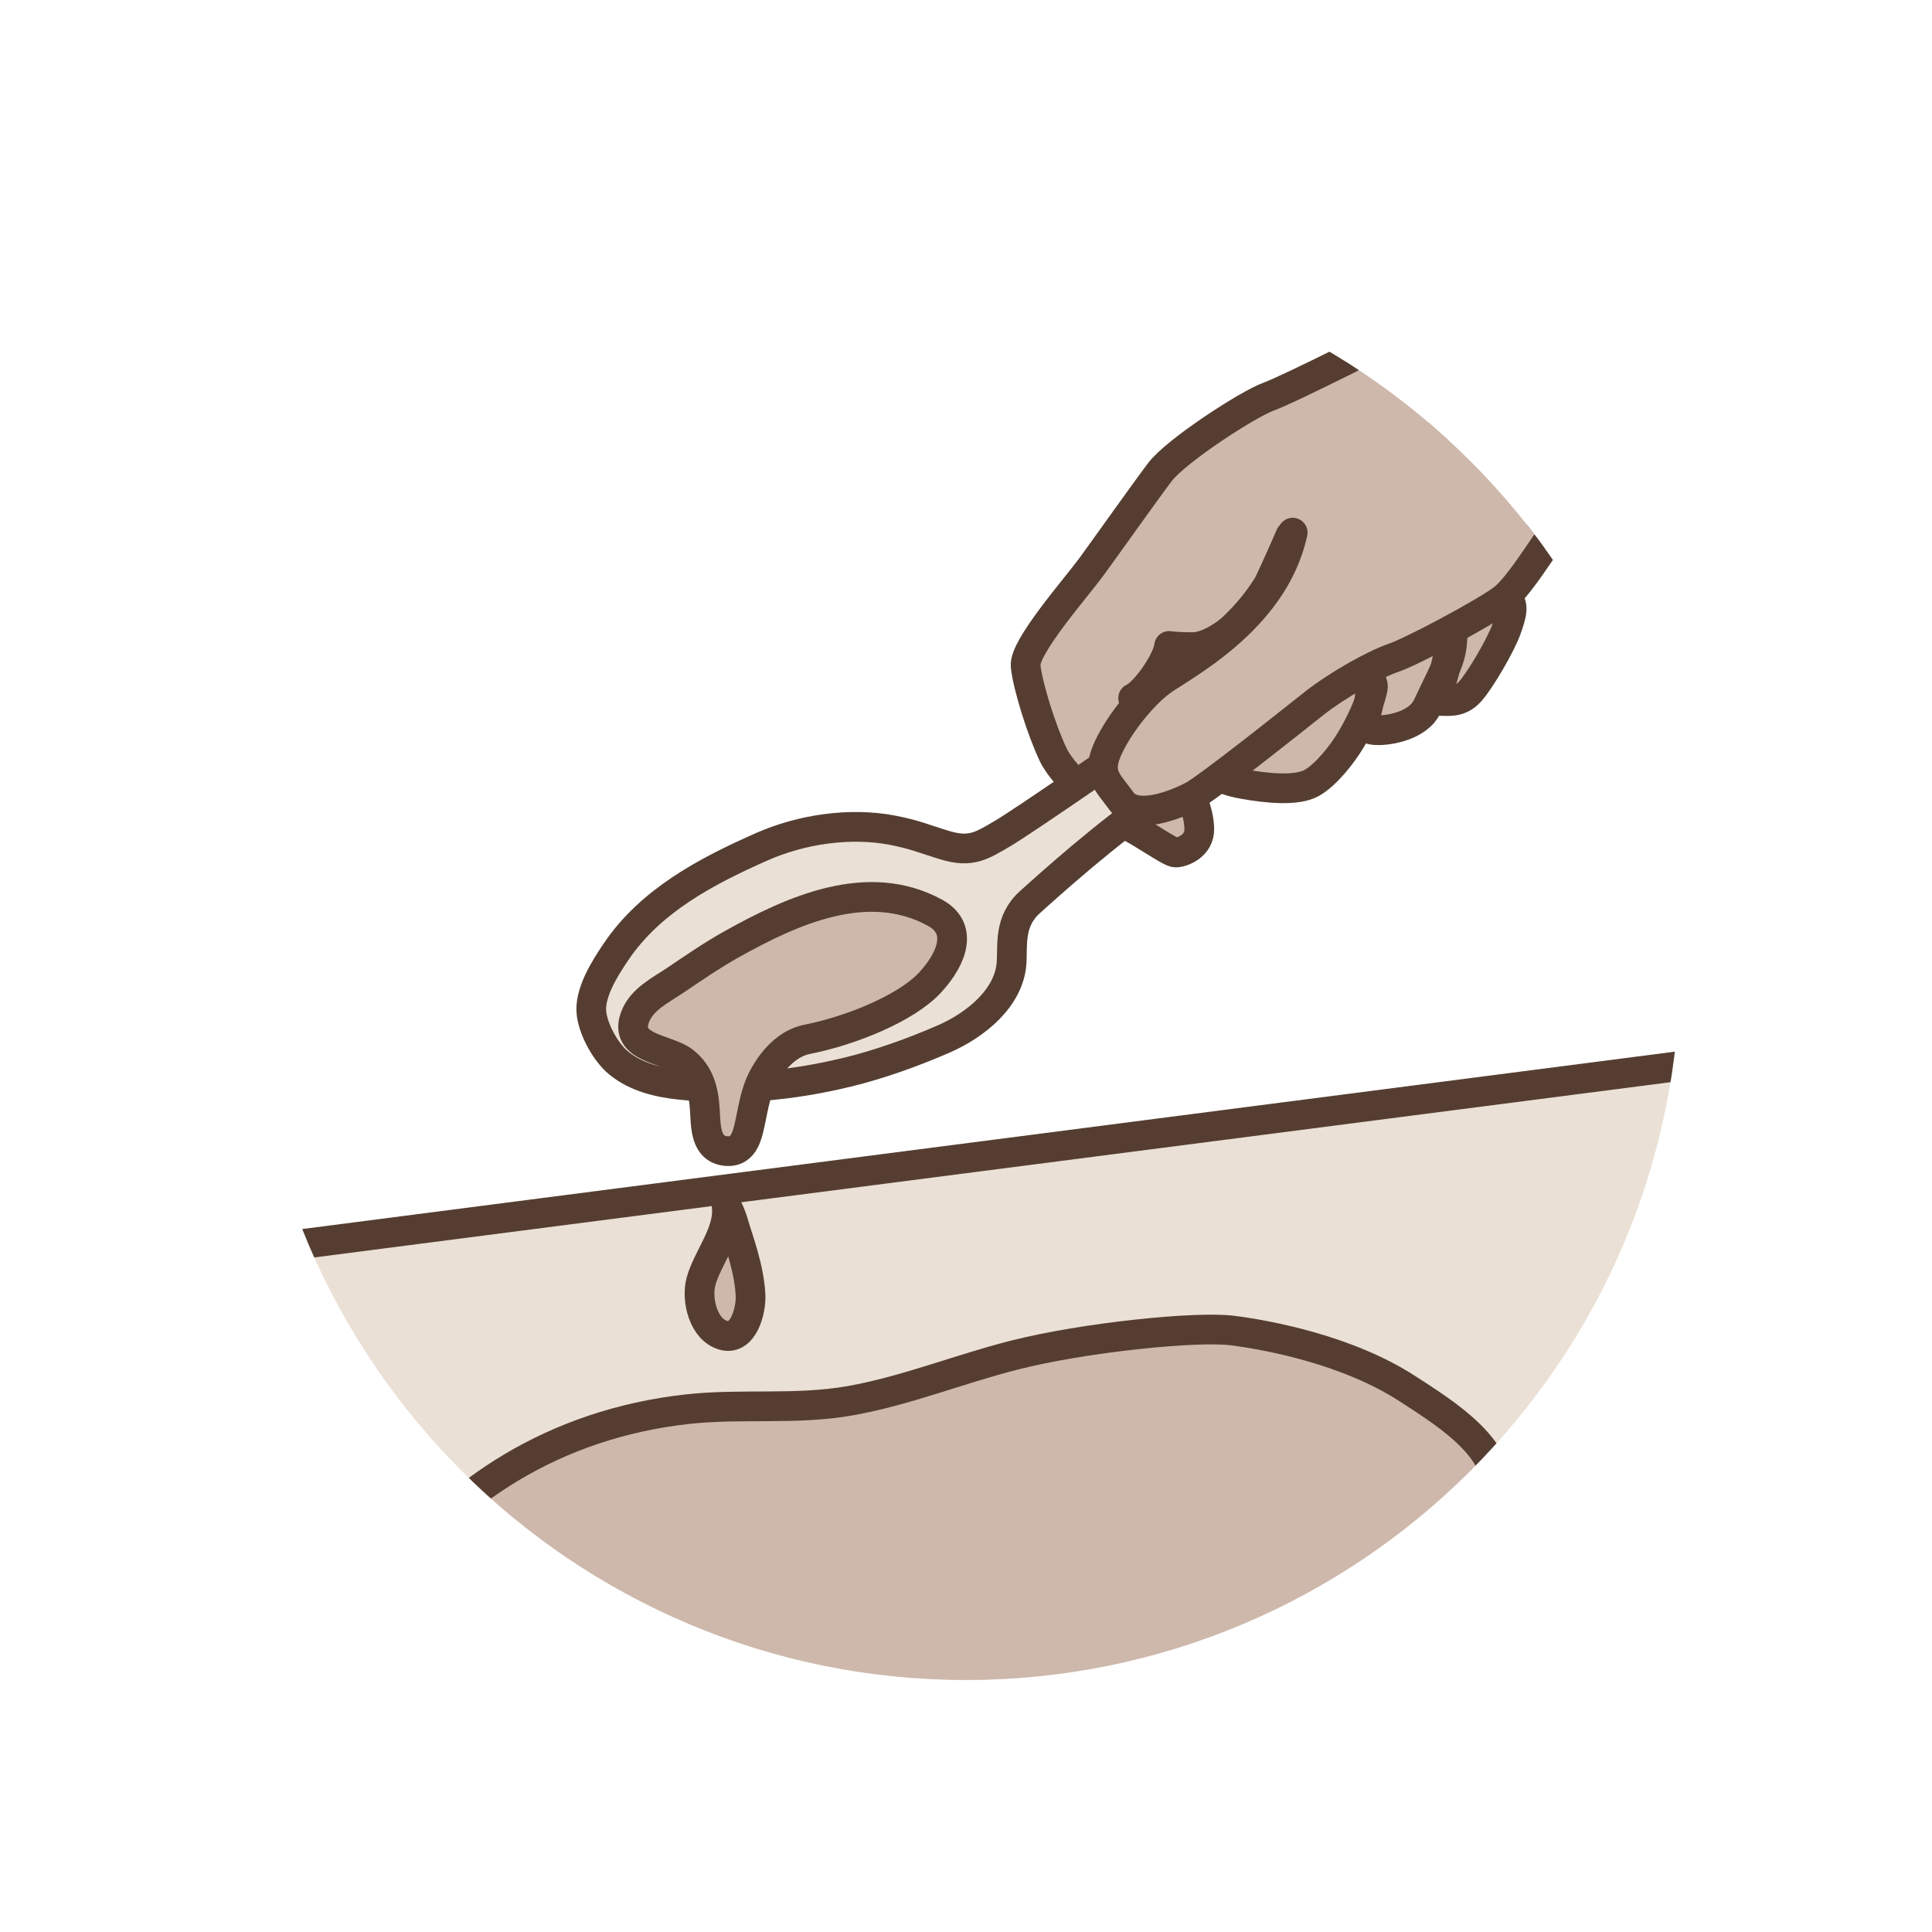
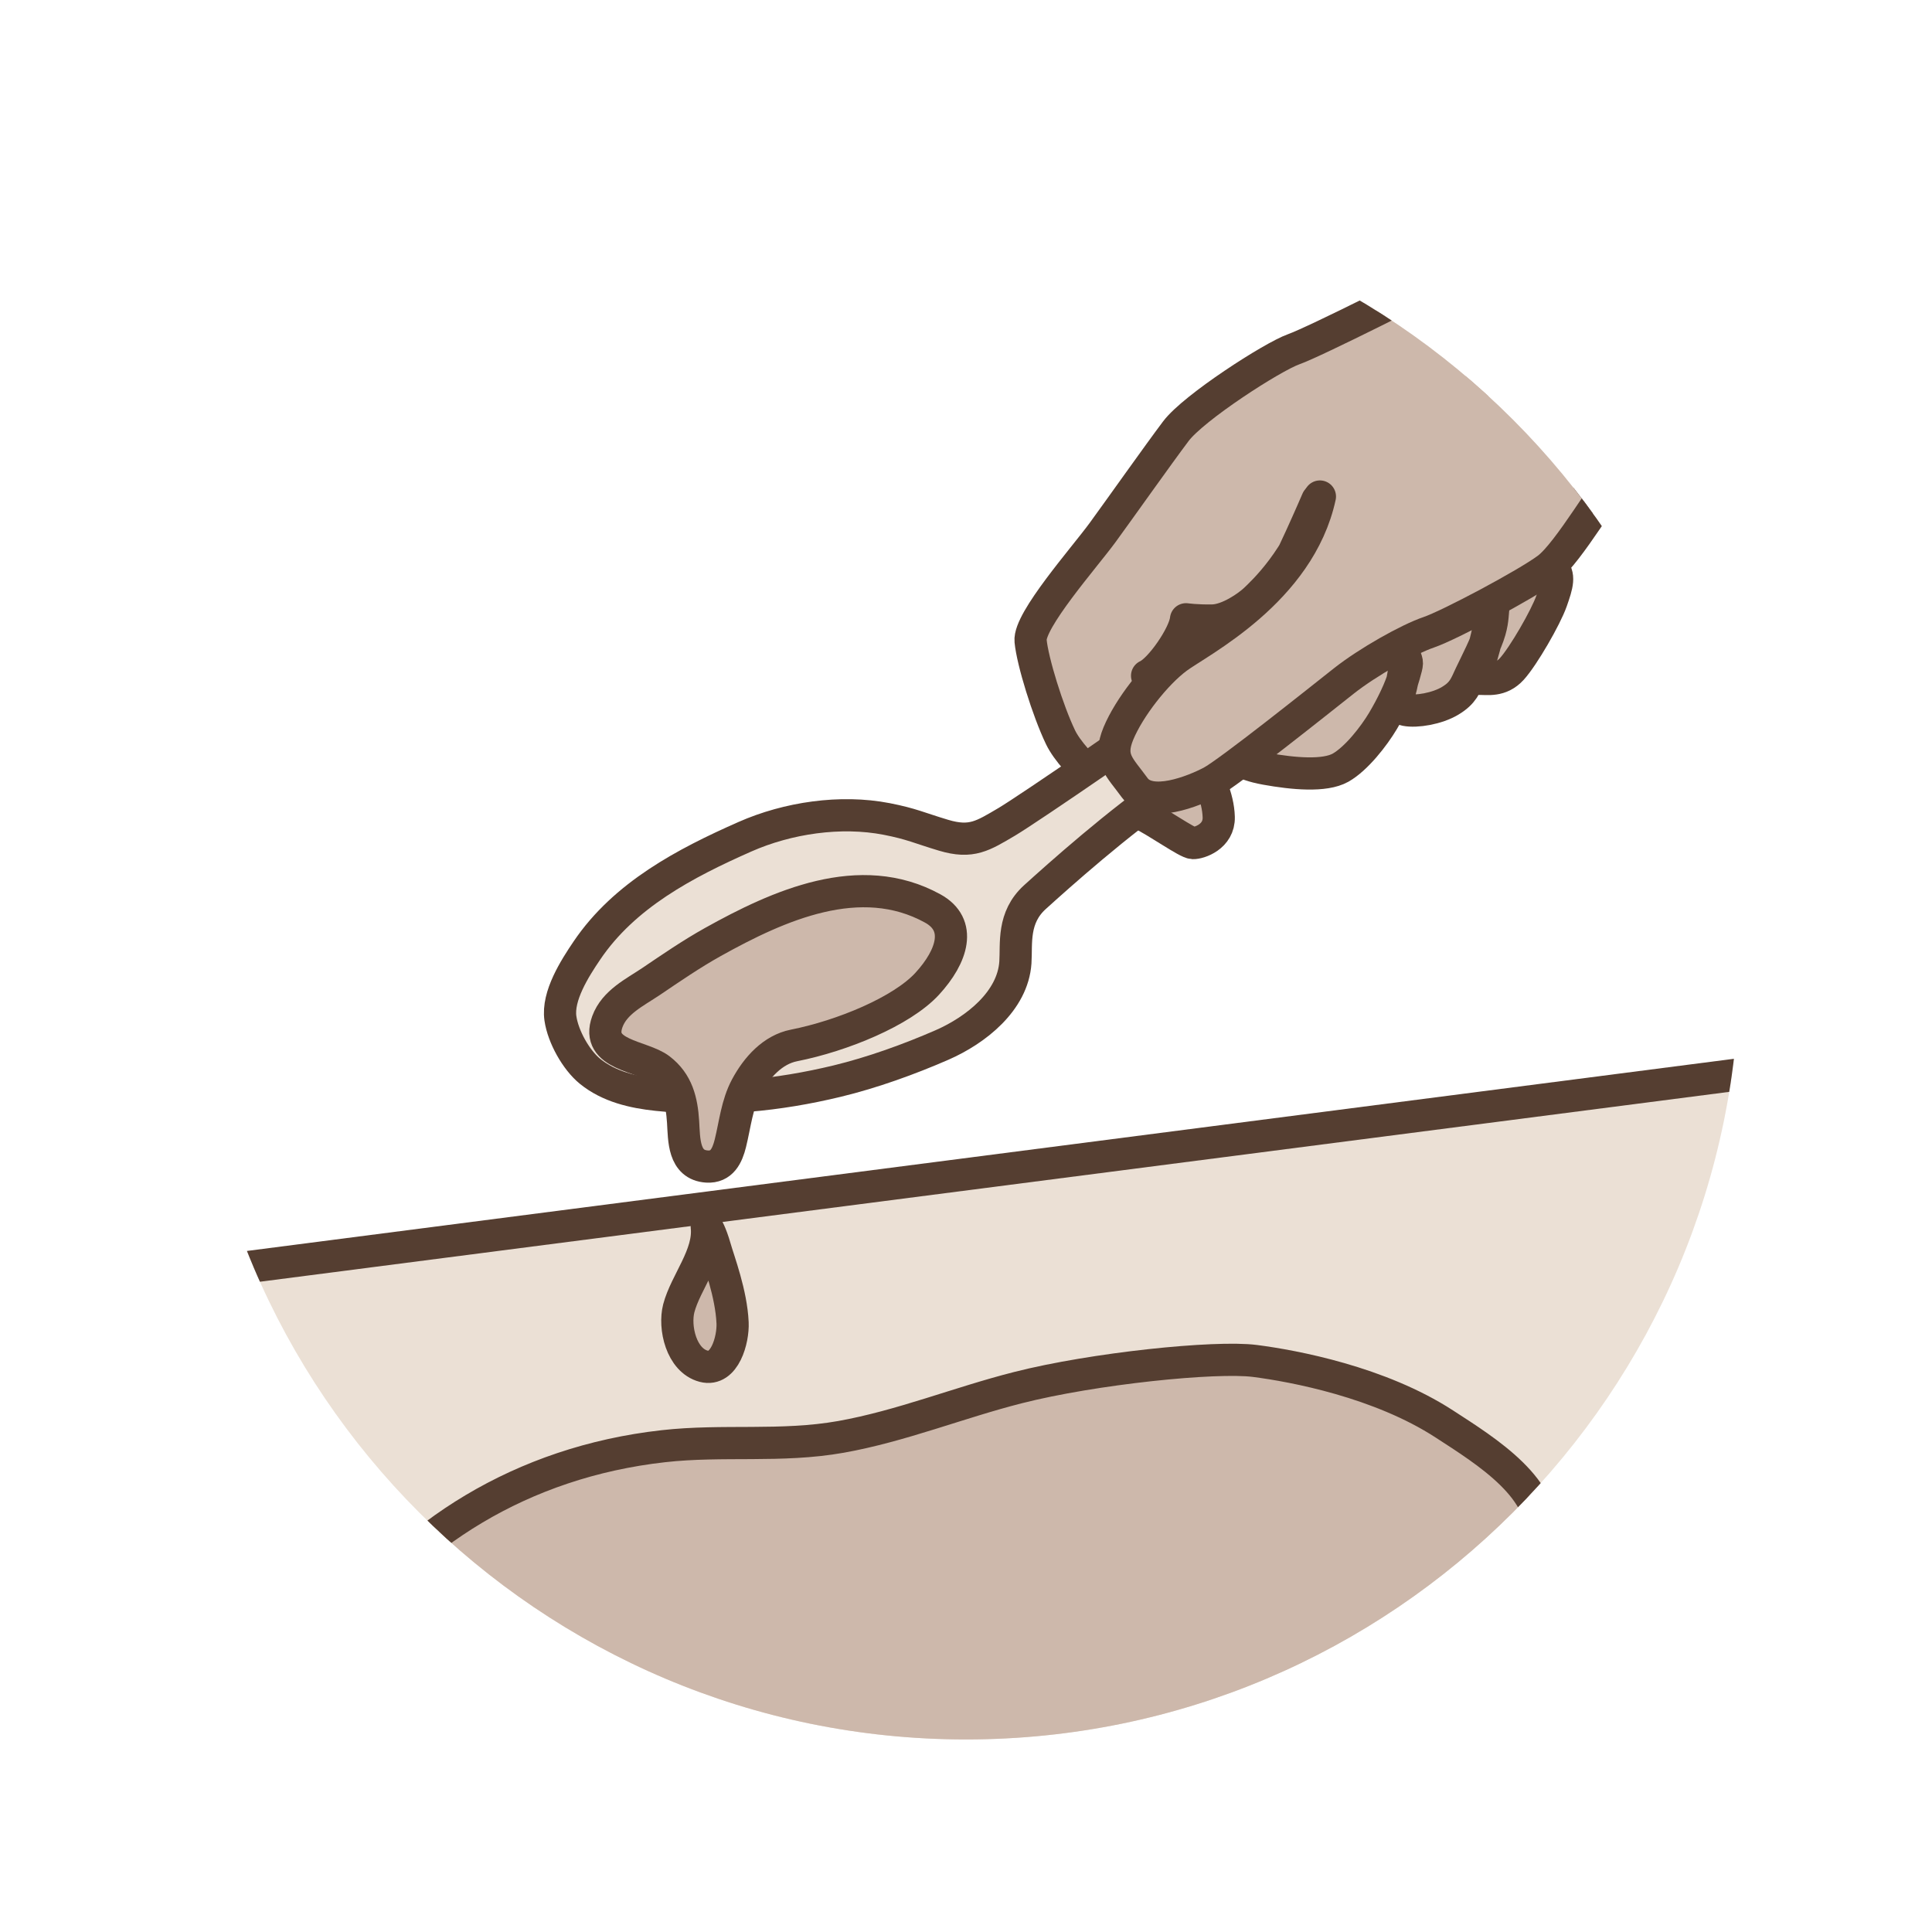
- <svg xmlns="http://www.w3.org/2000/svg" xmlns:xlink="http://www.w3.org/1999/xlink" version="1.1" id="Layer_1" x="0px" y="0px" width="65px" height="65px" viewBox="0 0 65 65" enable-background="new 0 0 65 65" xml:space="preserve">
+ <svg xmlns="http://www.w3.org/2000/svg" xmlns:xlink="http://www.w3.org/1999/xlink" version="1.1" id="Layer_1" x="0px" y="0px" width="60px" height="60px" viewBox="0 0 60 60" enable-background="new 0 0 60 60" xml:space="preserve">
  <g>
    <defs>
-       <path id="SVGID_1_" d="M32.5,56.52c-13.245,0-24.021-10.774-24.021-24.02S19.255,8.48,32.5,8.48S56.521,19.255,56.521,32.5    S45.745,56.52,32.5,56.52z" />
+       <path id="SVGID_21_" d="M30,54.02C16.755,54.02,5.979,43.245,5.979,30S16.755,5.98,30,5.98S54.021,16.755,54.021,30    S43.245,54.02,30,54.02z" />
    </defs>
    <clipPath id="SVGID_2_">
-       <use xlink:href="#SVGID_1_" overflow="visible" />
+       <use xlink:href="#SVGID_21_" overflow="visible" />
    </clipPath>
-     <path clip-path="url(#SVGID_2_)" fill="#CDB8AB" stroke="#553E31" stroke-linecap="round" stroke-linejoin="round" stroke-miterlimit="10" d="   M60.305,4.245c0,0-7.447,3.406-8.316,4.011c-0.87,0.605-3.497,2.2-4.3,2.632c-0.804,0.432-4.34,2.219-5.012,2.458   c-0.671,0.239-3.105,1.811-3.657,2.542c-0.552,0.732-1.728,2.397-2.284,3.159c-0.558,0.762-2.291,2.723-2.23,3.358   c0.06,0.636,0.533,2.165,0.93,2.992c0.396,0.827,1.947,2.104,2.487,2.368s1.438,0.91,1.625,0.917   c0.186,0.006,0.818-0.195,0.801-0.807s-0.324-1.266-0.594-1.631c-0.27-0.366-1.253-1.607-1.481-1.949   c-0.227-0.342,0.056-0.752-0.15-0.809c0.411-0.184,1.158-1.265,1.209-1.754c0,0,0.317,0.047,0.819,0.039   c0.5-0.01,1.116-0.448,1.331-0.654c0.213-0.207,1.394-1.279,1.927-3.091c0,0-0.936,2.184-1.391,2.901" />
-     <path clip-path="url(#SVGID_2_)" fill="#CDB8AB" stroke="#553E31" stroke-linecap="round" stroke-linejoin="round" stroke-miterlimit="10" d="   M40.941,25.999c0,0,0.018,0.223,0.875,0.378s1.822,0.239,2.314-0.035c0.492-0.277,1.037-0.979,1.319-1.452   c0.281-0.474,0.545-1.014,0.658-1.427c0.115-0.414,0.103-0.354,0.025-0.587c0.026,0.255-0.097,0.946-0.195,1.207   c-0.1,0.262-0.11,0.399,0.22,0.466c0.328,0.065,0.974-0.04,1.381-0.286c0.408-0.245,0.468-0.467,0.63-0.809   c0.162-0.341,0.492-0.978,0.6-1.361s0.075-0.53,0.131-0.893c0,0-0.274,1.457-0.442,1.828c-0.168,0.372-0.301,0.564-0.033,0.555   c0.268-0.009,0.668,0.087,1.028-0.309c0.359-0.396,1.053-1.599,1.232-2.108c0.179-0.509,0.27-0.803,0.021-1.039   c-0.249-0.237-4.416,1.891-4.416,1.891L40.941,25.999z" />
-     <path clip-path="url(#SVGID_2_)" fill="#EBE0D5" stroke="#553E31" stroke-linecap="round" stroke-linejoin="round" stroke-miterlimit="10" d="   M49.374,17.109c0,0-5.508,3.685-5.97,4.044c-0.461,0.361-3.143,2.303-3.993,2.975C38.56,24.8,34.44,27.622,33.77,28.02   c-0.745,0.438-1.097,0.679-1.967,0.419c-0.755-0.226-0.988-0.353-1.765-0.505c-1.434-0.279-3.077-0.034-4.402,0.551   c-1.864,0.823-3.745,1.813-4.907,3.531c-0.382,0.564-0.925,1.417-0.825,2.11c0.082,0.57,0.488,1.293,0.919,1.644   c0.59,0.48,1.347,0.653,2.085,0.731c1.893,0.2,3.747,0.019,5.594-0.427c1.089-0.264,2.231-0.675,3.257-1.123   c1.046-0.458,2.195-1.362,2.275-2.562c0.038-0.584-0.097-1.391,0.608-2.029c0.705-0.638,2.624-2.358,4.263-3.465   c1.64-1.106,7.522-5.027,8.529-5.699s4.055-2.898,4.055-2.898L49.374,17.109z" />
-     <polygon clip-path="url(#SVGID_2_)" fill="#EBE0D5" stroke="#553E31" stroke-miterlimit="10" points="-10.976,44.586    63.404,34.974 74.147,71.866 -5.193,77.066  " />
-     <path clip-path="url(#SVGID_2_)" fill="#CDB8AB" stroke="#553E31" stroke-linecap="round" stroke-linejoin="round" stroke-miterlimit="10" d="   M43.491,17.92c-0.638,2.945-3.752,4.503-4.43,5.006c-0.679,0.503-1.496,1.556-1.826,2.347c-0.329,0.792,0.028,1.035,0.504,1.691   c0.477,0.656,1.835,0.103,2.375-0.18c0.539-0.282,3.379-2.551,4.119-3.135c0.74-0.585,2.004-1.298,2.641-1.514   c0.636-0.217,3.024-1.485,3.685-1.977c0.659-0.49,1.84-2.578,2.326-3.058s1.067-1.283,1.64-1.808   c0.401-0.139,2.698-0.786,3.537-1.007s6.901-1.379,6.901-1.379l1.307-8.25l-5.145,0.156l-0.467-1.093" />
-     <path clip-path="url(#SVGID_2_)" fill="#CDB8AB" stroke="#553E31" stroke-linecap="round" stroke-linejoin="round" stroke-miterlimit="10" d="   M31.295,33.052c0.788-0.858,1.092-1.834,0.169-2.34c-2.255-1.239-4.79-0.091-6.825,1.043c-0.668,0.373-1.292,0.802-1.924,1.229   c-0.502,0.338-1.131,0.637-1.353,1.244c-0.381,1.047,1.08,1.052,1.629,1.474c0.545,0.417,0.682,0.987,0.723,1.642   c0.034,0.55,0.007,1.335,0.741,1.384c0.463,0.029,0.631-0.337,0.727-0.721c0.146-0.59,0.201-1.202,0.492-1.75   c0.33-0.616,0.83-1.161,1.484-1.29C28.656,34.67,30.507,33.909,31.295,33.052z" />
-     <path clip-path="url(#SVGID_2_)" fill="#CDB8AB" stroke="#553E31" stroke-linecap="round" stroke-linejoin="round" stroke-miterlimit="10" d="   M24.449,40.591c0.099,0.877-0.656,1.726-0.869,2.54c-0.152,0.588,0.074,1.615,0.774,1.799c0.654,0.171,0.921-0.834,0.897-1.35   c-0.042-0.914-0.42-1.895-0.546-2.337C24.58,40.802,24.449,40.591,24.449,40.591z" />
-     <path clip-path="url(#SVGID_2_)" fill="#CDB8AB" stroke="#553E31" stroke-linecap="round" stroke-linejoin="round" stroke-miterlimit="10" d="   M34.114,45.594c-1.832,0.465-3.634,1.198-5.5,1.53c-1.855,0.329-3.664,0.081-5.512,0.289c-4.422,0.495-7.897,2.754-10.112,5.837   c-1.293,1.801-1.985,4.736,0.73,5.543c1.427,0.425,3.143,0.03,4.674-0.183c2.575-0.358,5.133-0.708,7.662-0.448   c2.176,0.225,4.298,0.628,6.57,0.509c2.493-0.134,4.974-0.632,7.411-1.247c3.449-0.871,9.829-3.807,10.316-7.055   c0.241-1.609-1.682-2.792-2.998-3.646c-2.001-1.3-4.663-1.801-5.887-1.958C40.246,44.609,36.462,44.996,34.114,45.594z" />
+     <path clip-path="url(#SVGID_2_)" fill="#CDB8AB" stroke="#553E31" stroke-linecap="round" stroke-linejoin="round" stroke-miterlimit="10" d="   M57.805,1.745c0,0-7.447,3.406-8.316,4.011c-0.87,0.605-3.497,2.2-4.3,2.632c-0.804,0.432-4.34,2.219-5.012,2.458   c-0.671,0.239-3.105,1.811-3.657,2.542c-0.552,0.732-1.728,2.397-2.284,3.159c-0.558,0.762-2.291,2.723-2.23,3.358   c0.06,0.636,0.533,2.165,0.93,2.992c0.396,0.827,1.947,2.104,2.487,2.368s1.438,0.91,1.625,0.917   c0.186,0.006,0.818-0.195,0.801-0.807s-0.324-1.266-0.594-1.631c-0.27-0.366-1.253-1.607-1.481-1.949   c-0.227-0.342,0.056-0.752-0.15-0.809c0.411-0.184,1.158-1.265,1.209-1.754c0,0,0.317,0.047,0.819,0.039   c0.5-0.01,1.116-0.448,1.331-0.654c0.213-0.207,1.394-1.279,1.927-3.091c0,0-0.936,2.184-1.391,2.901" />
+     <path clip-path="url(#SVGID_2_)" fill="#CDB8AB" stroke="#553E31" stroke-linecap="round" stroke-linejoin="round" stroke-miterlimit="10" d="   M38.441,23.499c0,0,0.018,0.223,0.875,0.378s1.822,0.239,2.314-0.035c0.492-0.277,1.037-0.979,1.319-1.452   c0.281-0.474,0.545-1.014,0.658-1.427c0.115-0.414,0.103-0.354,0.025-0.587c0.026,0.255-0.097,0.946-0.195,1.207   c-0.1,0.262-0.11,0.399,0.22,0.466c0.328,0.065,0.974-0.04,1.381-0.286c0.408-0.245,0.468-0.467,0.63-0.809   c0.162-0.341,0.492-0.978,0.6-1.361s0.075-0.53,0.131-0.893c0,0-0.274,1.457-0.442,1.828c-0.168,0.372-0.301,0.564-0.033,0.555   c0.268-0.009,0.668,0.087,1.028-0.309c0.359-0.396,1.053-1.599,1.232-2.108c0.179-0.509,0.27-0.803,0.021-1.039   c-0.249-0.237-4.416,1.891-4.416,1.891L38.441,23.499z" />
+     <path clip-path="url(#SVGID_2_)" fill="#EBE0D5" stroke="#553E31" stroke-linecap="round" stroke-linejoin="round" stroke-miterlimit="10" d="   M46.874,14.609c0,0-5.508,3.685-5.97,4.044c-0.461,0.361-3.143,2.303-3.993,2.975C36.06,22.3,31.94,25.122,31.27,25.52   c-0.745,0.438-1.097,0.679-1.967,0.419c-0.755-0.226-0.988-0.353-1.765-0.505c-1.434-0.279-3.077-0.034-4.402,0.551   c-1.864,0.823-3.745,1.813-4.907,3.531c-0.382,0.564-0.925,1.417-0.825,2.11c0.082,0.57,0.488,1.293,0.919,1.644   c0.59,0.48,1.347,0.653,2.085,0.731c1.893,0.2,3.747,0.019,5.594-0.427c1.089-0.264,2.231-0.675,3.257-1.123   c1.046-0.458,2.195-1.362,2.275-2.562c0.038-0.584-0.097-1.391,0.608-2.029c0.705-0.638,2.624-2.358,4.263-3.465   c1.64-1.106,7.522-5.027,8.529-5.699s4.055-2.898,4.055-2.898L46.874,14.609z" />
+     <polygon clip-path="url(#SVGID_2_)" fill="#EBE0D5" stroke="#553E31" stroke-miterlimit="10" points="-13.476,42.086    60.904,32.474 71.647,69.366 -7.693,74.566  " />
+     <path clip-path="url(#SVGID_2_)" fill="#CDB8AB" stroke="#553E31" stroke-linecap="round" stroke-linejoin="round" stroke-miterlimit="10" d="   M40.991,15.42c-0.638,2.945-3.752,4.503-4.43,5.006c-0.679,0.503-1.496,1.556-1.826,2.347c-0.329,0.792,0.028,1.035,0.504,1.691   c0.477,0.656,1.835,0.103,2.375-0.18c0.539-0.282,3.379-2.551,4.119-3.135c0.74-0.585,2.004-1.298,2.641-1.514   c0.636-0.217,3.024-1.485,3.685-1.977c0.659-0.49,1.84-2.578,2.326-3.058s1.067-1.283,1.64-1.808   c0.401-0.139,2.698-0.786,3.537-1.007s6.901-1.379,6.901-1.379l1.307-8.25l-5.145,0.156l-0.467-1.093" />
+     <path clip-path="url(#SVGID_2_)" fill="#CDB8AB" stroke="#553E31" stroke-linecap="round" stroke-linejoin="round" stroke-miterlimit="10" d="   M28.795,30.552c0.788-0.858,1.092-1.834,0.169-2.34c-2.255-1.239-4.79-0.091-6.825,1.043c-0.668,0.373-1.292,0.802-1.924,1.229   c-0.502,0.338-1.131,0.637-1.353,1.244c-0.381,1.047,1.08,1.052,1.629,1.474c0.545,0.417,0.682,0.987,0.723,1.642   c0.034,0.55,0.007,1.335,0.741,1.384c0.463,0.029,0.631-0.337,0.727-0.721c0.146-0.59,0.201-1.202,0.492-1.75   c0.33-0.616,0.83-1.161,1.484-1.29C26.156,32.17,28.007,31.409,28.795,30.552z" />
+     <path clip-path="url(#SVGID_2_)" fill="#CDB8AB" stroke="#553E31" stroke-linecap="round" stroke-linejoin="round" stroke-miterlimit="10" d="   M21.949,38.091c0.099,0.877-0.656,1.726-0.869,2.54c-0.152,0.588,0.074,1.615,0.774,1.799c0.654,0.171,0.921-0.834,0.897-1.35   c-0.042-0.914-0.42-1.895-0.546-2.337C22.08,38.302,21.949,38.091,21.949,38.091z" />
+     <path clip-path="url(#SVGID_2_)" fill="#CDB8AB" stroke="#553E31" stroke-linecap="round" stroke-linejoin="round" stroke-miterlimit="10" d="   M31.614,43.094c-1.832,0.465-3.634,1.198-5.5,1.53c-1.855,0.329-3.664,0.081-5.512,0.289c-4.422,0.495-7.897,2.754-10.112,5.837   c-1.293,1.801-1.985,4.736,0.73,5.543c1.427,0.425,3.143,0.03,4.674-0.183c2.575-0.358,5.133-0.708,7.662-0.448   c2.176,0.225,4.298,0.628,6.57,0.509c2.493-0.134,4.974-0.632,7.411-1.247c3.449-0.871,9.829-3.807,10.316-7.055   c0.241-1.609-1.682-2.792-2.998-3.646c-2.001-1.3-4.663-1.801-5.887-1.958C37.746,42.109,33.962,42.496,31.614,43.094z" />
  </g>
</svg>
